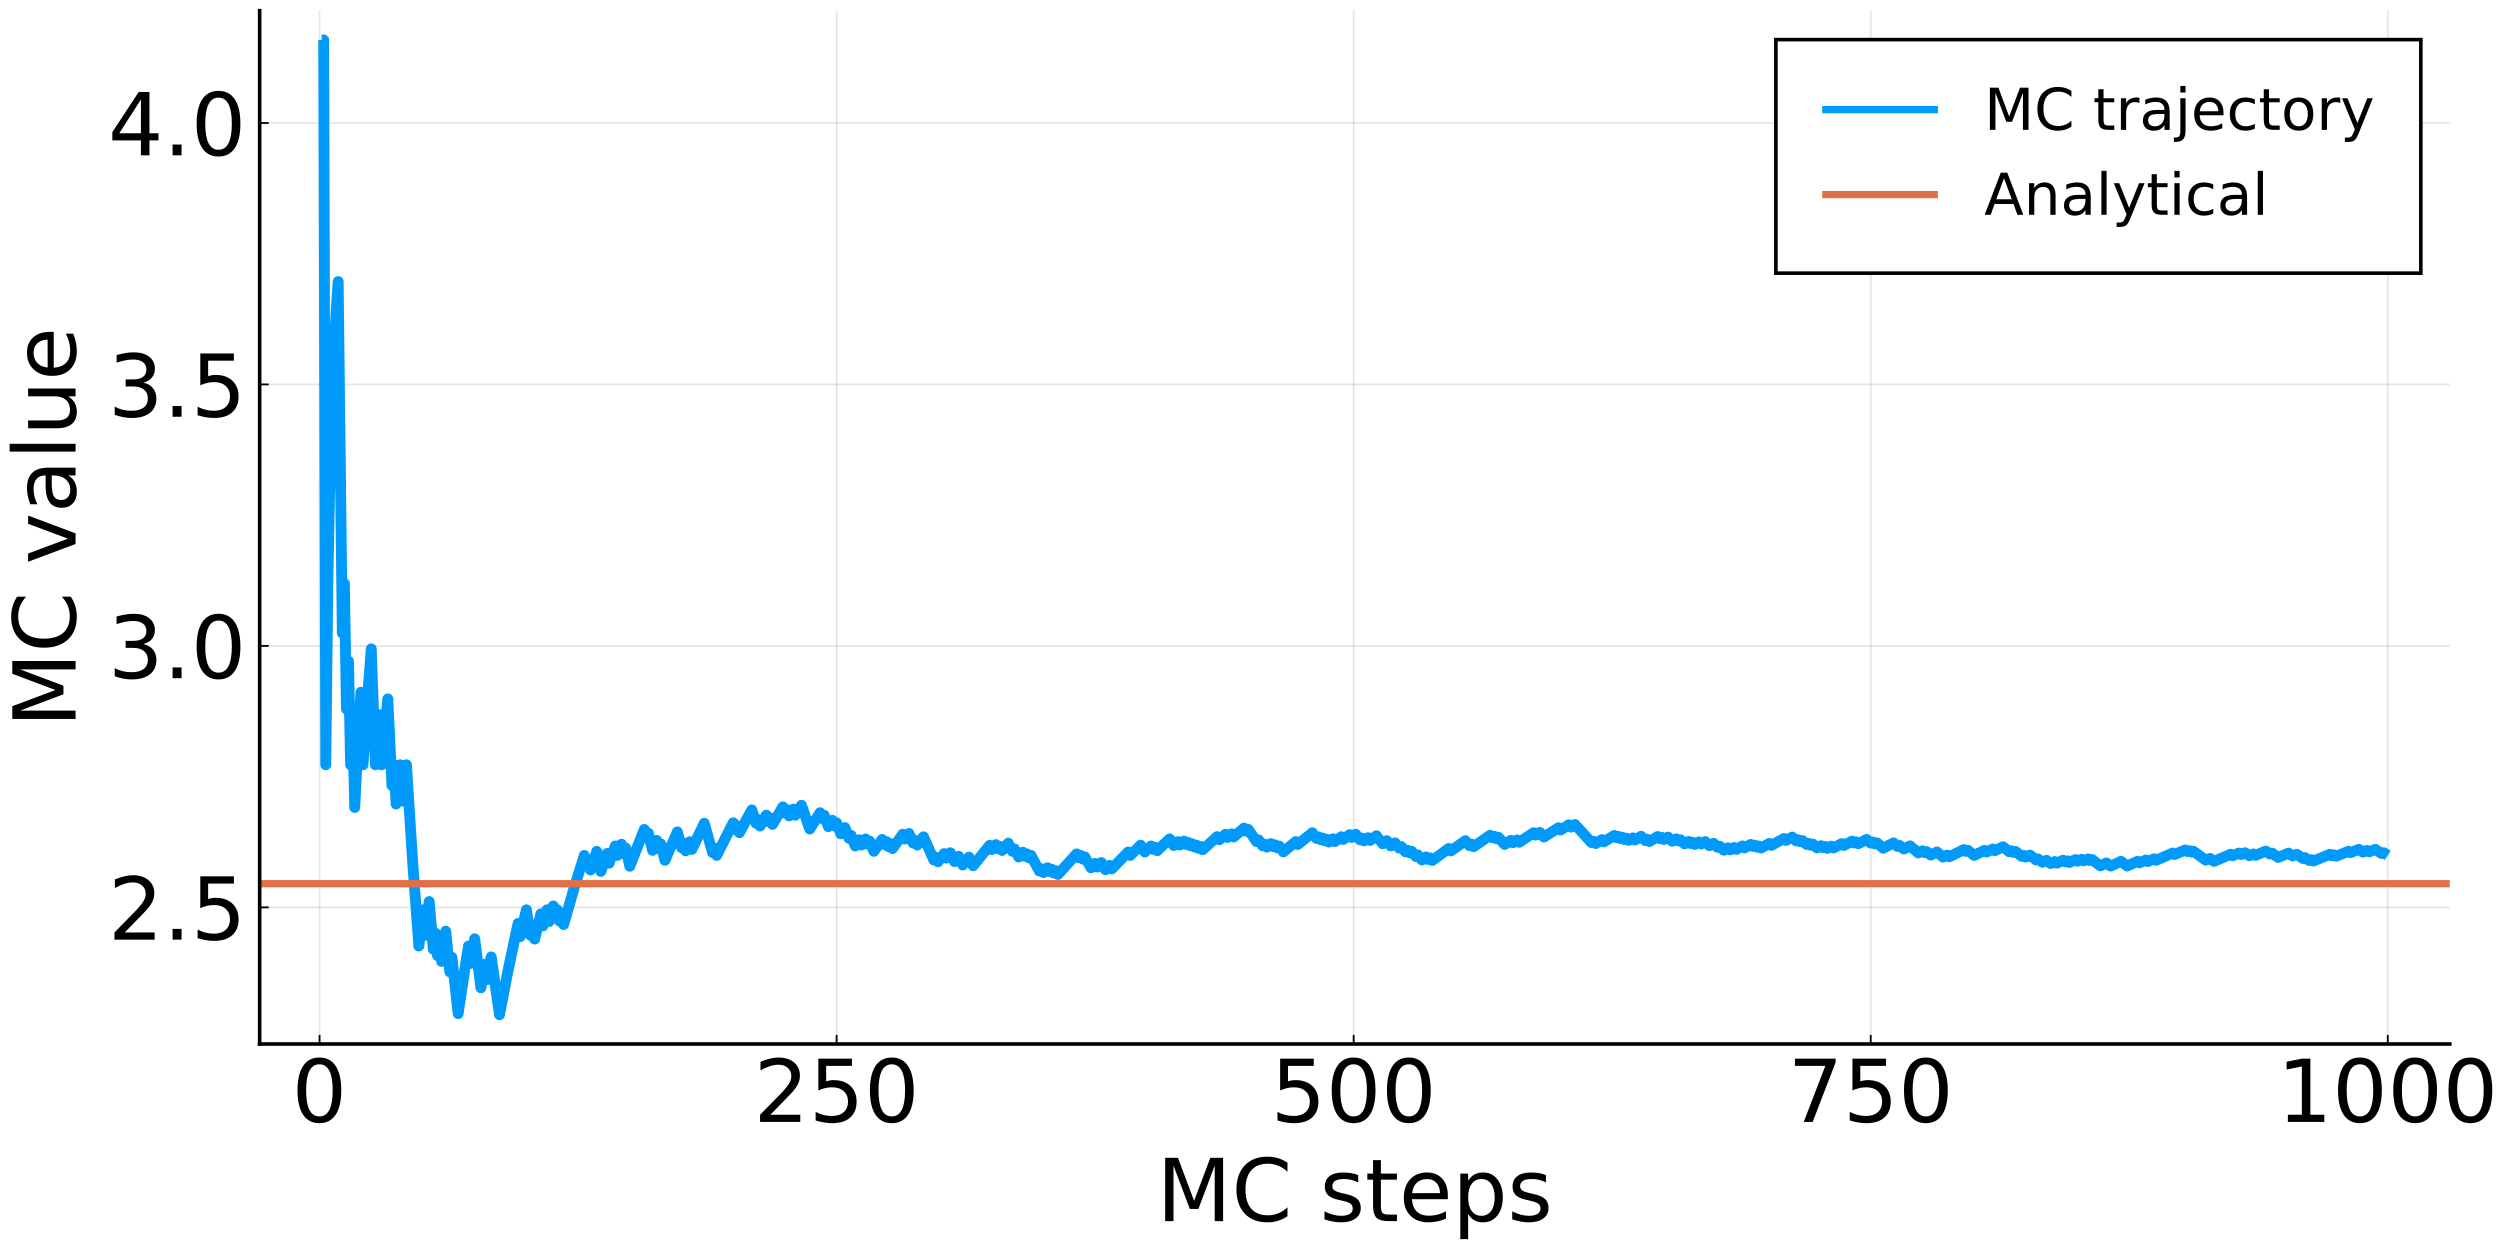
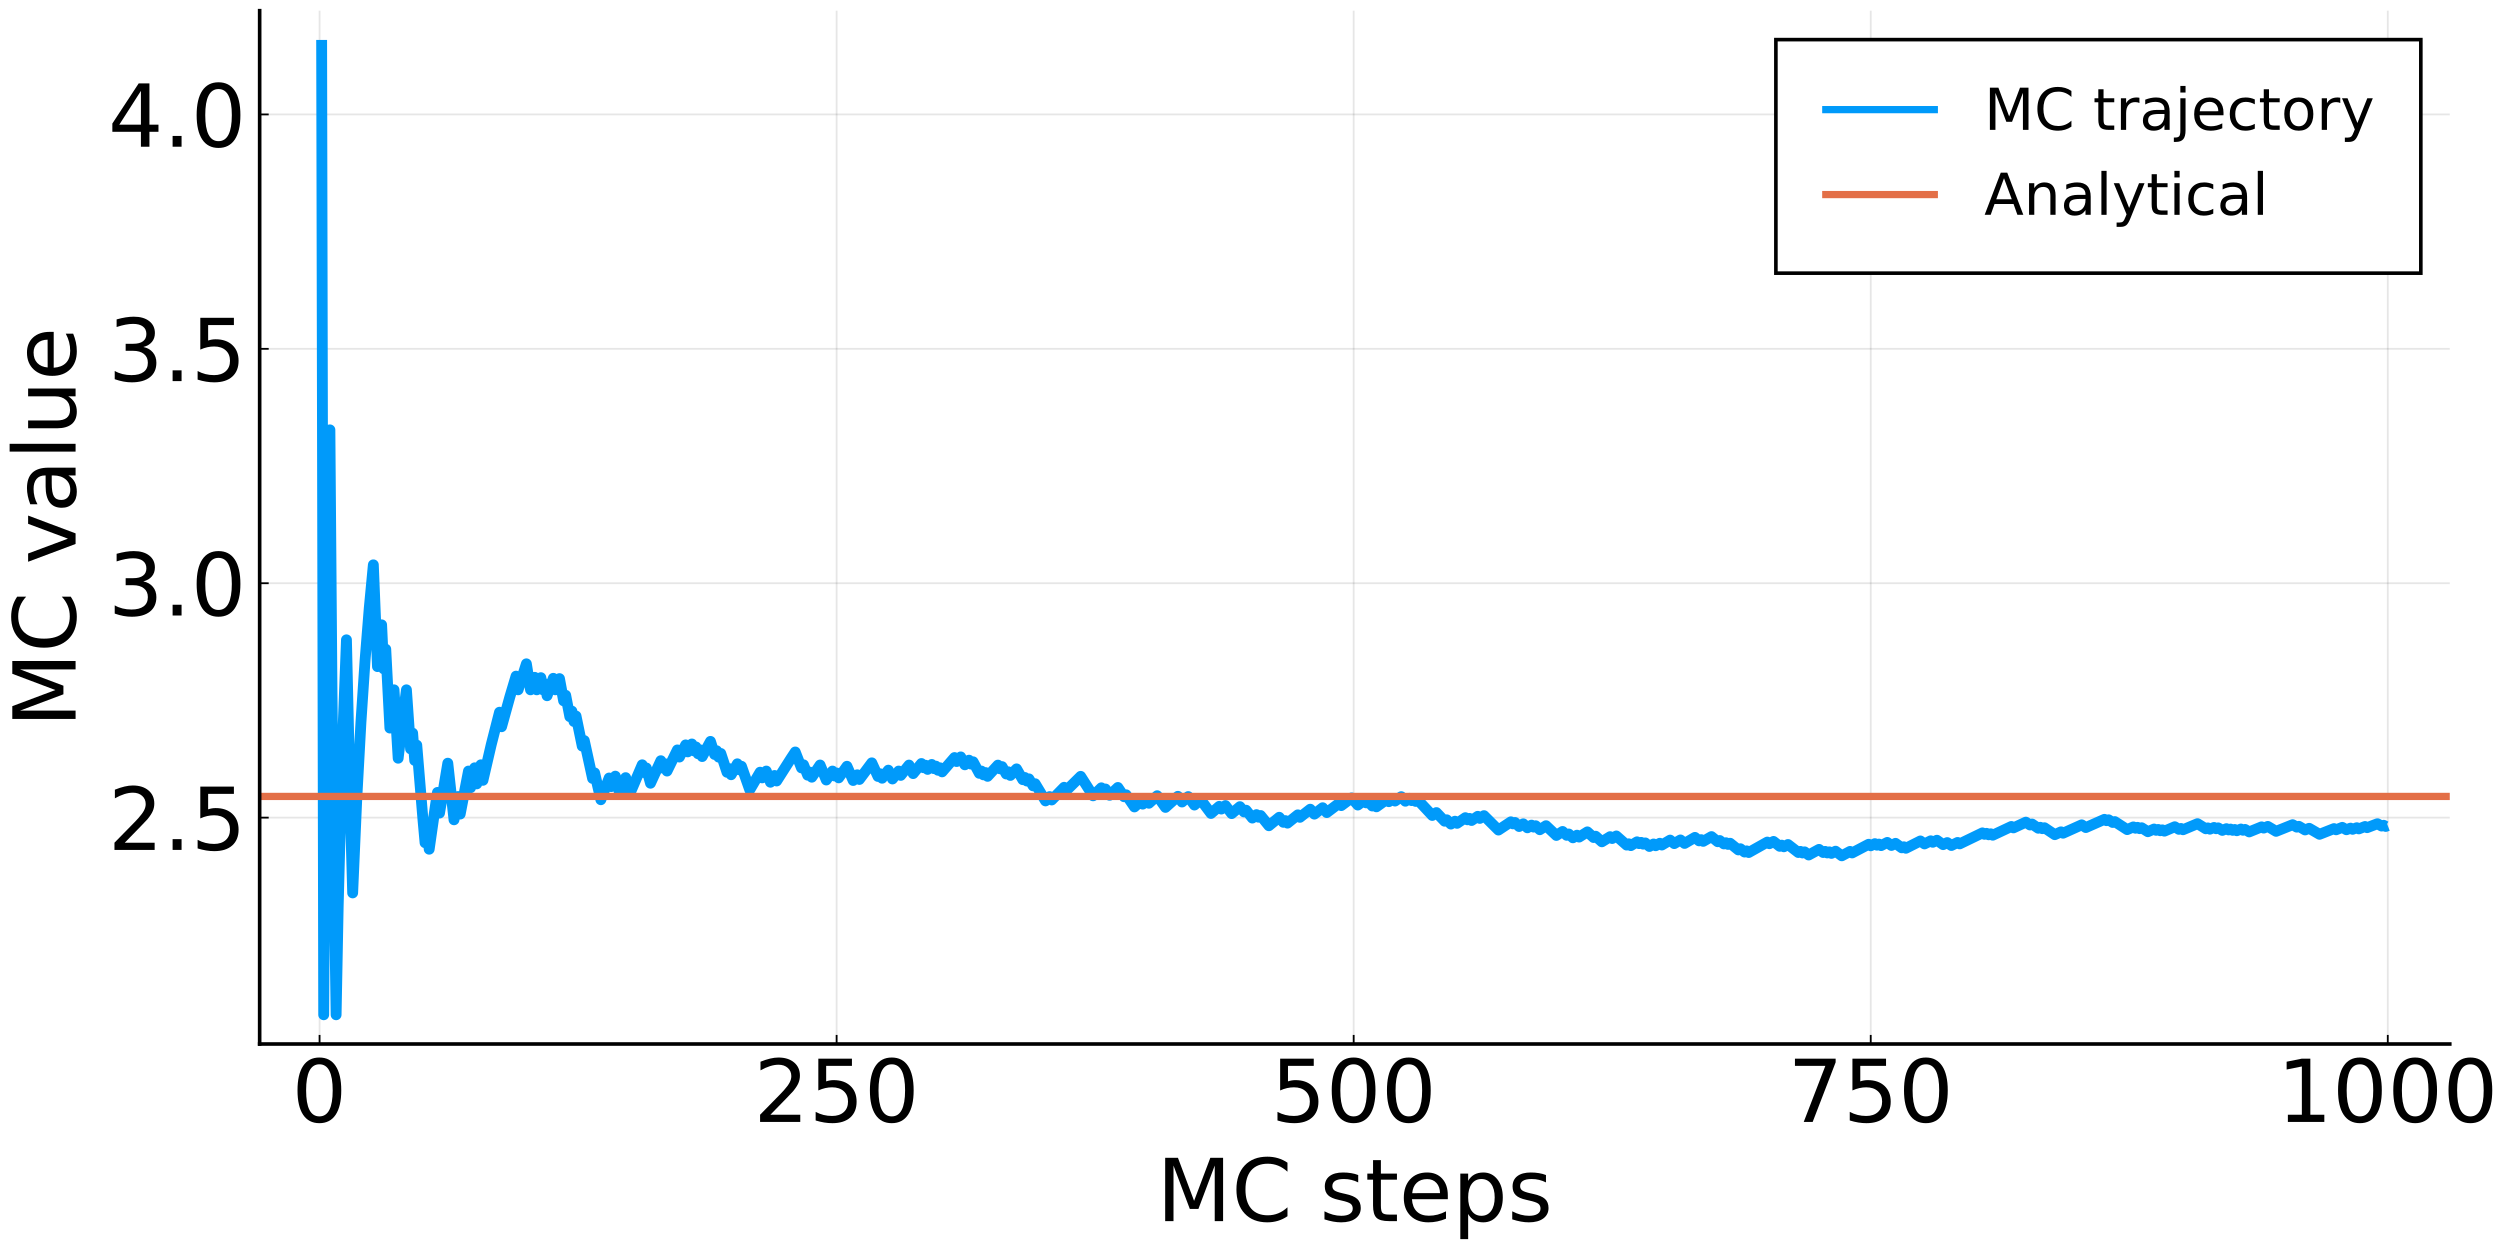
<svg xmlns="http://www.w3.org/2000/svg" xmlns:xlink="http://www.w3.org/1999/xlink" width="691.2pt" height="345.6pt" viewBox="0 0 691.2 345.6" version="1.1">
  <defs>
    <style type="text/css">*{stroke-linejoin: round; stroke-linecap: butt}</style>
  </defs>
  <g id="figure_1">
    <g id="patch_1">
      <path d="M 0 345.6  L 691.2 345.6  L 691.2 0  L 0 0  z " style="fill: #ffffff" />
    </g>
    <g id="axes_1">
      <g id="patch_2">
        <path d="M 71.789 288.647  L 677.311 288.647  L 677.311 2.953  L 71.789 2.953  z " style="fill: #ffffff" />
      </g>
      <g id="matplotlib.axis_1">
        <g id="xtick_1">
          <g id="line2d_1">
-             <path d="M 88.354 288.647  L 88.354 2.953  " clip-path="url(#peb728aea8e)" style="fill: none; stroke: #000000; stroke-opacity: 0.1; stroke-width: 0.5; stroke-linecap: square" />
+             <path d="M 88.354 288.647  L 88.354 2.953  " clip-path="url(#pf2d93beb93)" style="fill: none; stroke: #000000; stroke-opacity: 0.1; stroke-width: 0.5; stroke-linecap: square" />
          </g>
          <g id="line2d_2">
            <defs>
-               <path id="mde2eed08ef" d="M 0 0  L 0 -2.5  " style="stroke: #000000; stroke-width: 0.5" />
-             </defs>
-             <g>
-               <use xlink:href="#mde2eed08ef" x="88.354" y="288.647" style="stroke: #000000; stroke-width: 0.5" />
+               <path id="m62588650d0" d="M 0 0  L 0 -2.5  " style="stroke: #000000; stroke-width: 0.5" />
+             </defs>
+             <g>
+               <use xlink:href="#m62588650d0" x="88.354" y="288.647" style="stroke: #000000; stroke-width: 0.5" />
            </g>
          </g>
          <g id="text_1">
            <g transform="translate(80.67431 310.3835)scale(0.24 -0.24)">
              <defs>
                <path id="DejaVuSans-30" d="M 2034 4250  Q 1547 4250 1301 3770  Q 1056 3291 1056 2328  Q 1056 1369 1301 889  Q 1547 409 2034 409  Q 2525 409 2770 889  Q 3016 1369 3016 2328  Q 3016 3291 2770 3770  Q 2525 4250 2034 4250  z M 2034 4750  Q 2819 4750 3233 4129  Q 3647 3509 3647 2328  Q 3647 1150 3233 529  Q 2819 -91 2034 -91  Q 1250 -91 836 529  Q 422 1150 422 2328  Q 422 3509 836 4129  Q 1250 4750 2034 4750  z " transform="scale(0.015625)" />
              </defs>
              <use xlink:href="#DejaVuSans-30" transform="translate(0 0.78125)" />
            </g>
          </g>
        </g>
        <g id="xtick_2">
          <g id="line2d_3">
-             <path d="M 231.309 288.647  L 231.309 2.953  " clip-path="url(#peb728aea8e)" style="fill: none; stroke: #000000; stroke-opacity: 0.1; stroke-width: 0.5; stroke-linecap: square" />
+             <path d="M 231.309 288.647  L 231.309 2.953  " clip-path="url(#pf2d93beb93)" style="fill: none; stroke: #000000; stroke-opacity: 0.1; stroke-width: 0.5; stroke-linecap: square" />
          </g>
          <g id="line2d_4">
            <g>
-               <use xlink:href="#mde2eed08ef" x="231.309" y="288.647" style="stroke: #000000; stroke-width: 0.5" />
+               <use xlink:href="#m62588650d0" x="231.309" y="288.647" style="stroke: #000000; stroke-width: 0.5" />
            </g>
          </g>
          <g id="text_2">
            <g transform="translate(208.3892 310.3835)scale(0.24 -0.24)">
              <defs>
                <path id="DejaVuSans-32" d="M 1228 531  L 3431 531  L 3431 0  L 469 0  L 469 531  Q 828 903 1448 1529  Q 2069 2156 2228 2338  Q 2531 2678 2651 2914  Q 2772 3150 2772 3378  Q 2772 3750 2511 3984  Q 2250 4219 1831 4219  Q 1534 4219 1204 4116  Q 875 4013 500 3803  L 500 4441  Q 881 4594 1212 4672  Q 1544 4750 1819 4750  Q 2544 4750 2975 4387  Q 3406 4025 3406 3419  Q 3406 3131 3298 2873  Q 3191 2616 2906 2266  Q 2828 2175 2409 1742  Q 1991 1309 1228 531  z " transform="scale(0.015625)" />
                <path id="DejaVuSans-35" d="M 691 4666  L 3169 4666  L 3169 4134  L 1269 4134  L 1269 2991  Q 1406 3038 1543 3061  Q 1681 3084 1819 3084  Q 2600 3084 3056 2656  Q 3513 2228 3513 1497  Q 3513 744 3044 326  Q 2575 -91 1722 -91  Q 1428 -91 1123 -41  Q 819 9 494 109  L 494 744  Q 775 591 1075 516  Q 1375 441 1709 441  Q 2250 441 2565 725  Q 2881 1009 2881 1497  Q 2881 1984 2565 2268  Q 2250 2553 1709 2553  Q 1456 2553 1204 2497  Q 953 2441 691 2322  L 691 4666  z " transform="scale(0.015625)" />
              </defs>
              <use xlink:href="#DejaVuSans-32" transform="translate(0 0.78125)" />
              <use xlink:href="#DejaVuSans-35" transform="translate(63.62305 0.78125)" />
              <use xlink:href="#DejaVuSans-30" transform="translate(127.2461 0.78125)" />
            </g>
          </g>
        </g>
        <g id="xtick_3">
          <g id="line2d_5">
-             <path d="M 374.264 288.647  L 374.264 2.953  " clip-path="url(#peb728aea8e)" style="fill: none; stroke: #000000; stroke-opacity: 0.1; stroke-width: 0.5; stroke-linecap: square" />
+             <path d="M 374.264 288.647  L 374.264 2.953  " clip-path="url(#pf2d93beb93)" style="fill: none; stroke: #000000; stroke-opacity: 0.1; stroke-width: 0.5; stroke-linecap: square" />
          </g>
          <g id="line2d_6">
            <g>
-               <use xlink:href="#mde2eed08ef" x="374.264" y="288.647" style="stroke: #000000; stroke-width: 0.5" />
+               <use xlink:href="#m62588650d0" x="374.264" y="288.647" style="stroke: #000000; stroke-width: 0.5" />
            </g>
          </g>
          <g id="text_3">
            <g transform="translate(351.3442 310.3835)scale(0.24 -0.24)">
              <use xlink:href="#DejaVuSans-35" transform="translate(0 0.78125)" />
              <use xlink:href="#DejaVuSans-30" transform="translate(63.62305 0.78125)" />
              <use xlink:href="#DejaVuSans-30" transform="translate(127.2461 0.78125)" />
            </g>
          </g>
        </g>
        <g id="xtick_4">
          <g id="line2d_7">
-             <path d="M 517.219 288.647  L 517.219 2.953  " clip-path="url(#peb728aea8e)" style="fill: none; stroke: #000000; stroke-opacity: 0.1; stroke-width: 0.5; stroke-linecap: square" />
+             <path d="M 517.219 288.647  L 517.219 2.953  " clip-path="url(#pf2d93beb93)" style="fill: none; stroke: #000000; stroke-opacity: 0.1; stroke-width: 0.5; stroke-linecap: square" />
          </g>
          <g id="line2d_8">
            <g>
-               <use xlink:href="#mde2eed08ef" x="517.219" y="288.647" style="stroke: #000000; stroke-width: 0.5" />
+               <use xlink:href="#m62588650d0" x="517.219" y="288.647" style="stroke: #000000; stroke-width: 0.5" />
            </g>
          </g>
          <g id="text_4">
            <g transform="translate(494.2991 310.3835)scale(0.24 -0.24)">
              <defs>
                <path id="DejaVuSans-37" d="M 525 4666  L 3525 4666  L 3525 4397  L 1831 0  L 1172 0  L 2766 4134  L 525 4134  L 525 4666  z " transform="scale(0.015625)" />
              </defs>
              <use xlink:href="#DejaVuSans-37" transform="translate(0 0.78125)" />
              <use xlink:href="#DejaVuSans-35" transform="translate(63.62305 0.78125)" />
              <use xlink:href="#DejaVuSans-30" transform="translate(127.2461 0.78125)" />
            </g>
          </g>
        </g>
        <g id="xtick_5">
          <g id="line2d_9">
-             <path d="M 660.174 288.647  L 660.174 2.953  " clip-path="url(#peb728aea8e)" style="fill: none; stroke: #000000; stroke-opacity: 0.1; stroke-width: 0.5; stroke-linecap: square" />
+             <path d="M 660.174 288.647  L 660.174 2.953  " clip-path="url(#pf2d93beb93)" style="fill: none; stroke: #000000; stroke-opacity: 0.1; stroke-width: 0.5; stroke-linecap: square" />
          </g>
          <g id="line2d_10">
            <g>
-               <use xlink:href="#mde2eed08ef" x="660.174" y="288.647" style="stroke: #000000; stroke-width: 0.5" />
+               <use xlink:href="#m62588650d0" x="660.174" y="288.647" style="stroke: #000000; stroke-width: 0.5" />
            </g>
          </g>
          <g id="text_5">
            <g transform="translate(629.574 310.3835)scale(0.24 -0.24)">
              <defs>
                <path id="DejaVuSans-31" d="M 794 531  L 1825 531  L 1825 4091  L 703 3866  L 703 4441  L 1819 4666  L 2450 4666  L 2450 531  L 3481 531  L 3481 0  L 794 0  L 794 531  z " transform="scale(0.015625)" />
              </defs>
              <use xlink:href="#DejaVuSans-31" transform="translate(0 0.78125)" />
              <use xlink:href="#DejaVuSans-30" transform="translate(63.62305 0.78125)" />
              <use xlink:href="#DejaVuSans-30" transform="translate(127.2461 0.78125)" />
              <use xlink:href="#DejaVuSans-30" transform="translate(190.8691 0.78125)" />
            </g>
          </g>
        </g>
        <g id="text_6">
          <g transform="translate(319.7945 337.611)scale(0.24 -0.24)">
            <defs>
              <path id="DejaVuSans-4d" d="M 628 4666  L 1569 4666  L 2759 1491  L 3956 4666  L 4897 4666  L 4897 0  L 4281 0  L 4281 4097  L 3078 897  L 2444 897  L 1241 4097  L 1241 0  L 628 0  L 628 4666  z " transform="scale(0.015625)" />
              <path id="DejaVuSans-43" d="M 4122 4306  L 4122 3641  Q 3803 3938 3442 4084  Q 3081 4231 2675 4231  Q 1875 4231 1450 3742  Q 1025 3253 1025 2328  Q 1025 1406 1450 917  Q 1875 428 2675 428  Q 3081 428 3442 575  Q 3803 722 4122 1019  L 4122 359  Q 3791 134 3420 21  Q 3050 -91 2638 -91  Q 1578 -91 968 557  Q 359 1206 359 2328  Q 359 3453 968 4101  Q 1578 4750 2638 4750  Q 3056 4750 3426 4639  Q 3797 4528 4122 4306  z " transform="scale(0.015625)" />
              <path id="DejaVuSans-20" transform="scale(0.015625)" />
              <path id="DejaVuSans-73" d="M 2834 3397  L 2834 2853  Q 2591 2978 2328 3040  Q 2066 3103 1784 3103  Q 1356 3103 1142 2972  Q 928 2841 928 2578  Q 928 2378 1081 2264  Q 1234 2150 1697 2047  L 1894 2003  Q 2506 1872 2764 1633  Q 3022 1394 3022 966  Q 3022 478 2636 193  Q 2250 -91 1575 -91  Q 1294 -91 989 -36  Q 684 19 347 128  L 347 722  Q 666 556 975 473  Q 1284 391 1588 391  Q 1994 391 2212 530  Q 2431 669 2431 922  Q 2431 1156 2273 1281  Q 2116 1406 1581 1522  L 1381 1569  Q 847 1681 609 1914  Q 372 2147 372 2553  Q 372 3047 722 3315  Q 1072 3584 1716 3584  Q 2034 3584 2315 3537  Q 2597 3491 2834 3397  z " transform="scale(0.015625)" />
              <path id="DejaVuSans-74" d="M 1172 4494  L 1172 3500  L 2356 3500  L 2356 3053  L 1172 3053  L 1172 1153  Q 1172 725 1289 603  Q 1406 481 1766 481  L 2356 481  L 2356 0  L 1766 0  Q 1100 0 847 248  Q 594 497 594 1153  L 594 3053  L 172 3053  L 172 3500  L 594 3500  L 594 4494  L 1172 4494  z " transform="scale(0.015625)" />
              <path id="DejaVuSans-65" d="M 3597 1894  L 3597 1613  L 953 1613  Q 991 1019 1311 708  Q 1631 397 2203 397  Q 2534 397 2845 478  Q 3156 559 3463 722  L 3463 178  Q 3153 47 2828 -22  Q 2503 -91 2169 -91  Q 1331 -91 842 396  Q 353 884 353 1716  Q 353 2575 817 3079  Q 1281 3584 2069 3584  Q 2775 3584 3186 3129  Q 3597 2675 3597 1894  z M 3022 2063  Q 3016 2534 2758 2815  Q 2500 3097 2075 3097  Q 1594 3097 1305 2825  Q 1016 2553 972 2059  L 3022 2063  z " transform="scale(0.015625)" />
              <path id="DejaVuSans-70" d="M 1159 525  L 1159 -1331  L 581 -1331  L 581 3500  L 1159 3500  L 1159 2969  Q 1341 3281 1617 3432  Q 1894 3584 2278 3584  Q 2916 3584 3314 3078  Q 3713 2572 3713 1747  Q 3713 922 3314 415  Q 2916 -91 2278 -91  Q 1894 -91 1617 61  Q 1341 213 1159 525  z M 3116 1747  Q 3116 2381 2855 2742  Q 2594 3103 2138 3103  Q 1681 3103 1420 2742  Q 1159 2381 1159 1747  Q 1159 1113 1420 752  Q 1681 391 2138 391  Q 2594 391 2855 752  Q 3116 1113 3116 1747  z " transform="scale(0.015625)" />
            </defs>
            <use xlink:href="#DejaVuSans-4d" />
            <use xlink:href="#DejaVuSans-43" x="86.279" />
            <use xlink:href="#DejaVuSans-20" x="156.104" />
            <use xlink:href="#DejaVuSans-73" x="187.891" />
            <use xlink:href="#DejaVuSans-74" x="239.99" />
            <use xlink:href="#DejaVuSans-65" x="279.199" />
            <use xlink:href="#DejaVuSans-70" x="340.723" />
            <use xlink:href="#DejaVuSans-73" x="404.199" />
          </g>
        </g>
      </g>
      <g id="matplotlib.axis_2">
        <g id="ytick_1">
          <g id="line2d_11">
-             <path d="M 71.789 250.861  L 677.311 250.861  " clip-path="url(#peb728aea8e)" style="fill: none; stroke: #000000; stroke-opacity: 0.1; stroke-width: 0.5; stroke-linecap: square" />
+             <path d="M 71.789 226.052  L 677.311 226.052  " clip-path="url(#pf2d93beb93)" style="fill: none; stroke: #000000; stroke-opacity: 0.1; stroke-width: 0.5; stroke-linecap: square" />
          </g>
          <g id="line2d_12">
            <defs>
-               <path id="md8c1550271" d="M 0 0  L 2.5 0  " style="stroke: #000000; stroke-width: 0.5" />
-             </defs>
-             <g>
-               <use xlink:href="#md8c1550271" x="71.789" y="250.861" style="stroke: #000000; stroke-width: 0.5" />
+               <path id="m33c87c09c5" d="M 0 0  L 2.5 0  " style="stroke: #000000; stroke-width: 0.5" />
+             </defs>
+             <g>
+               <use xlink:href="#m33c87c09c5" x="71.789" y="226.052" style="stroke: #000000; stroke-width: 0.5" />
            </g>
          </g>
          <g id="text_7">
-             <g transform="translate(29.88869 259.979)scale(0.24 -0.24)">
+             <g transform="translate(29.88869 235.1697)scale(0.24 -0.24)">
              <defs>
                <path id="DejaVuSans-2e" d="M 684 794  L 1344 794  L 1344 0  L 684 0  L 684 794  z " transform="scale(0.015625)" />
              </defs>
              <use xlink:href="#DejaVuSans-32" transform="translate(0 0.78125)" />
              <use xlink:href="#DejaVuSans-2e" transform="translate(63.62305 0.78125)" />
              <use xlink:href="#DejaVuSans-35" transform="translate(95.41016 0.78125)" />
            </g>
          </g>
        </g>
        <g id="ytick_2">
          <g id="line2d_13">
-             <path d="M 71.789 178.577  L 677.311 178.577  " clip-path="url(#peb728aea8e)" style="fill: none; stroke: #000000; stroke-opacity: 0.1; stroke-width: 0.5; stroke-linecap: square" />
+             <path d="M 71.789 161.245  L 677.311 161.245  " clip-path="url(#pf2d93beb93)" style="fill: none; stroke: #000000; stroke-opacity: 0.1; stroke-width: 0.5; stroke-linecap: square" />
          </g>
          <g id="line2d_14">
            <g>
-               <use xlink:href="#md8c1550271" x="71.789" y="178.577" style="stroke: #000000; stroke-width: 0.5" />
+               <use xlink:href="#m33c87c09c5" x="71.789" y="161.245" style="stroke: #000000; stroke-width: 0.5" />
            </g>
          </g>
          <g id="text_8">
-             <g transform="translate(29.88869 187.6947)scale(0.24 -0.24)">
+             <g transform="translate(29.88869 170.3631)scale(0.24 -0.24)">
              <defs>
                <path id="DejaVuSans-33" d="M 2597 2516  Q 3050 2419 3304 2112  Q 3559 1806 3559 1356  Q 3559 666 3084 287  Q 2609 -91 1734 -91  Q 1441 -91 1130 -33  Q 819 25 488 141  L 488 750  Q 750 597 1062 519  Q 1375 441 1716 441  Q 2309 441 2620 675  Q 2931 909 2931 1356  Q 2931 1769 2642 2001  Q 2353 2234 1838 2234  L 1294 2234  L 1294 2753  L 1863 2753  Q 2328 2753 2575 2939  Q 2822 3125 2822 3475  Q 2822 3834 2567 4026  Q 2313 4219 1838 4219  Q 1578 4219 1281 4162  Q 984 4106 628 3988  L 628 4550  Q 988 4650 1302 4700  Q 1616 4750 1894 4750  Q 2613 4750 3031 4423  Q 3450 4097 3450 3541  Q 3450 3153 3228 2886  Q 3006 2619 2597 2516  z " transform="scale(0.015625)" />
              </defs>
              <use xlink:href="#DejaVuSans-33" transform="translate(0 0.78125)" />
              <use xlink:href="#DejaVuSans-2e" transform="translate(63.62305 0.78125)" />
              <use xlink:href="#DejaVuSans-30" transform="translate(95.41016 0.78125)" />
            </g>
          </g>
        </g>
        <g id="ytick_3">
          <g id="line2d_15">
-             <path d="M 71.789 106.292  L 677.311 106.292  " clip-path="url(#peb728aea8e)" style="fill: none; stroke: #000000; stroke-opacity: 0.1; stroke-width: 0.5; stroke-linecap: square" />
+             <path d="M 71.789 96.438  L 677.311 96.438  " clip-path="url(#pf2d93beb93)" style="fill: none; stroke: #000000; stroke-opacity: 0.1; stroke-width: 0.5; stroke-linecap: square" />
          </g>
          <g id="line2d_16">
            <g>
-               <use xlink:href="#md8c1550271" x="71.789" y="106.292" style="stroke: #000000; stroke-width: 0.5" />
+               <use xlink:href="#m33c87c09c5" x="71.789" y="96.438" style="stroke: #000000; stroke-width: 0.5" />
            </g>
          </g>
          <g id="text_9">
-             <g transform="translate(29.88869 115.4104)scale(0.24 -0.24)">
+             <g transform="translate(29.88869 105.5565)scale(0.24 -0.24)">
              <use xlink:href="#DejaVuSans-33" transform="translate(0 0.78125)" />
              <use xlink:href="#DejaVuSans-2e" transform="translate(63.62305 0.78125)" />
              <use xlink:href="#DejaVuSans-35" transform="translate(95.41016 0.78125)" />
            </g>
          </g>
        </g>
        <g id="ytick_4">
          <g id="line2d_17">
-             <path d="M 71.789 34.008  L 677.311 34.008  " clip-path="url(#peb728aea8e)" style="fill: none; stroke: #000000; stroke-opacity: 0.1; stroke-width: 0.5; stroke-linecap: square" />
+             <path d="M 71.789 31.632  L 677.311 31.632  " clip-path="url(#pf2d93beb93)" style="fill: none; stroke: #000000; stroke-opacity: 0.1; stroke-width: 0.5; stroke-linecap: square" />
          </g>
          <g id="line2d_18">
            <g>
-               <use xlink:href="#md8c1550271" x="71.789" y="34.008" style="stroke: #000000; stroke-width: 0.5" />
+               <use xlink:href="#m33c87c09c5" x="71.789" y="31.632" style="stroke: #000000; stroke-width: 0.5" />
            </g>
          </g>
          <g id="text_10">
-             <g transform="translate(29.88869 43.12608)scale(0.24 -0.24)">
+             <g transform="translate(29.88869 40.74992)scale(0.24 -0.24)">
              <defs>
                <path id="DejaVuSans-34" d="M 2419 4116  L 825 1625  L 2419 1625  L 2419 4116  z M 2253 4666  L 3047 4666  L 3047 1625  L 3713 1625  L 3713 1100  L 3047 1100  L 3047 0  L 2419 0  L 2419 1100  L 313 1100  L 313 1709  L 2253 4666  z " transform="scale(0.015625)" />
              </defs>
              <use xlink:href="#DejaVuSans-34" transform="translate(0 0.78125)" />
              <use xlink:href="#DejaVuSans-2e" transform="translate(63.62305 0.78125)" />
              <use xlink:href="#DejaVuSans-30" transform="translate(95.41016 0.78125)" />
            </g>
          </g>
        </g>
        <g id="text_11">
          <g transform="translate(20.89744 201.1256)rotate(-90)scale(0.24 -0.24)">
            <defs>
              <path id="DejaVuSans-76" d="M 191 3500  L 800 3500  L 1894 563  L 2988 3500  L 3597 3500  L 2284 0  L 1503 0  L 191 3500  z " transform="scale(0.015625)" />
              <path id="DejaVuSans-61" d="M 2194 1759  Q 1497 1759 1228 1600  Q 959 1441 959 1056  Q 959 750 1161 570  Q 1363 391 1709 391  Q 2188 391 2477 730  Q 2766 1069 2766 1631  L 2766 1759  L 2194 1759  z M 3341 1997  L 3341 0  L 2766 0  L 2766 531  Q 2569 213 2275 61  Q 1981 -91 1556 -91  Q 1019 -91 701 211  Q 384 513 384 1019  Q 384 1609 779 1909  Q 1175 2209 1959 2209  L 2766 2209  L 2766 2266  Q 2766 2663 2505 2880  Q 2244 3097 1772 3097  Q 1472 3097 1187 3025  Q 903 2953 641 2809  L 641 3341  Q 956 3463 1253 3523  Q 1550 3584 1831 3584  Q 2591 3584 2966 3190  Q 3341 2797 3341 1997  z " transform="scale(0.015625)" />
              <path id="DejaVuSans-6c" d="M 603 4863  L 1178 4863  L 1178 0  L 603 0  L 603 4863  z " transform="scale(0.015625)" />
              <path id="DejaVuSans-75" d="M 544 1381  L 544 3500  L 1119 3500  L 1119 1403  Q 1119 906 1312 657  Q 1506 409 1894 409  Q 2359 409 2629 706  Q 2900 1003 2900 1516  L 2900 3500  L 3475 3500  L 3475 0  L 2900 0  L 2900 538  Q 2691 219 2414 64  Q 2138 -91 1772 -91  Q 1169 -91 856 284  Q 544 659 544 1381  z M 1991 3584  L 1991 3584  z " transform="scale(0.015625)" />
            </defs>
            <use xlink:href="#DejaVuSans-4d" />
            <use xlink:href="#DejaVuSans-43" x="86.279" />
            <use xlink:href="#DejaVuSans-20" x="156.104" />
            <use xlink:href="#DejaVuSans-76" x="187.891" />
            <use xlink:href="#DejaVuSans-61" x="247.07" />
            <use xlink:href="#DejaVuSans-6c" x="308.35" />
            <use xlink:href="#DejaVuSans-75" x="336.133" />
            <use xlink:href="#DejaVuSans-65" x="399.512" />
          </g>
        </g>
      </g>
      <g id="line2d_19">
-         <path d="M 88.926 11.038  L 89.498 11.038  L 90.07 211.453  L 90.642 161.349  L 91.213 131.287  L 91.785 111.246  L 92.357 96.93  L 92.929 86.194  L 93.501 77.843  L 94.644 175.014  L 95.216 161.349  L 95.788 196.037  L 96.36 182.822  L 96.932 211.453  L 97.503 198.927  L 98.075 223.242  L 99.219 200.905  L 99.791 191.412  L 100.363 211.453  L 101.506 194.026  L 102.65 179.387  L 103.793 211.453  L 104.937 197.631  L 105.509 211.453  L 107.224 193.234  L 108.368 217.179  L 108.94 211.453  L 109.512 222.286  L 110.655 211.453  L 111.227 221.474  L 112.371 211.453  L 114.086 238.175  L 115.802 261.557  L 116.945 251.536  L 117.517 258.609  L 118.661 249.267  L 119.804 262.468  L 120.376 257.978  L 120.948 264.194  L 121.52 259.829  L 122.092 265.803  L 123.235 257.45  L 124.379 268.714  L 124.951 264.688  L 126.666 280.252  L 128.954 265.085  L 129.525 261.557  L 130.097 266.361  L 131.241 259.553  L 132.956 273.119  L 134.1 266.567  L 134.672 270.835  L 135.815 264.575  L 138.103 280.562  L 140.39 268.714  L 142.677 257.865  L 143.249 255.294  L 143.821 258.974  L 145.536 251.536  L 146.68 258.609  L 147.252 256.206  L 147.824 259.63  L 149.539 252.66  L 150.111 255.99  L 151.254 251.536  L 151.826 254.786  L 152.97 250.472  L 153.542 253.646  L 154.114 251.536  L 154.685 254.646  L 155.257 252.564  L 155.829 255.612  L 158.688 245.67  L 161.547 236.505  L 162.119 239.418  L 162.691 237.661  L 163.263 240.521  L 164.978 235.383  L 166.122 240.926  L 167.837 235.964  L 168.409 238.652  L 170.125 233.877  L 170.696 236.505  L 171.84 233.416  L 172.412 235.994  L 172.984 234.474  L 174.127 239.511  L 177.558 230.724  L 178.13 229.324  L 178.702 231.748  L 179.274 230.36  L 180.417 235.104  L 181.561 232.355  L 182.133 234.672  L 182.705 233.316  L 183.848 237.855  L 187.279 229.989  L 188.423 234.358  L 188.995 233.089  L 189.566 235.231  L 190.71 232.726  L 191.282 234.835  L 194.713 227.616  L 197 235.714  L 197.572 234.537  L 198.144 236.505  L 202.146 228.574  L 202.718 227.486  L 203.29 229.401  L 203.862 228.32  L 204.434 230.211  L 207.865 223.919  L 209.008 227.6  L 209.58 226.579  L 210.152 228.39  L 211.867 225.371  L 212.439 227.154  L 213.011 226.162  L 213.583 227.925  L 216.442 223.084  L 217.014 224.814  L 217.586 223.868  L 218.157 225.579  L 219.301 223.705  L 219.873 225.395  L 221.588 222.635  L 223.876 229.211  L 226.735 224.704  L 227.307 226.299  L 227.878 225.416  L 229.022 228.562  L 230.166 226.807  L 230.737 228.356  L 231.309 227.486  L 232.453 230.54  L 233.597 228.812  L 234.74 231.808  L 235.312 230.949  L 236.456 233.893  L 237.599 232.186  L 238.171 233.636  L 239.315 231.95  L 239.887 233.385  L 240.458 232.549  L 241.602 235.383  L 243.889 232.084  L 244.461 233.477  L 245.033 232.665  L 245.605 234.045  L 246.177 233.237  L 246.748 234.606  L 249.607 230.642  L 250.179 231.99  L 251.323 230.44  L 252.467 233.101  L 253.038 232.33  L 253.61 233.644  L 255.326 231.357  L 258.185 237.77  L 258.757 237.009  L 259.328 238.264  L 261.044 236.007  L 261.616 237.249  L 262.759 235.766  L 263.903 238.219  L 265.047 236.748  L 266.19 239.163  L 267.906 236.984  L 269.049 239.359  L 273.624 233.721  L 274.196 234.886  L 275.339 233.517  L 275.911 234.672  L 276.483 233.992  L 277.055 235.138  L 278.77 233.12  L 279.914 235.383  L 280.486 234.715  L 281.629 236.95  L 282.773 235.621  L 283.345 236.725  L 283.917 236.065  L 284.488 237.162  L 285.06 236.505  L 287.348 240.824  L 287.919 240.166  L 288.491 241.229  L 289.635 239.921  L 290.207 240.976  L 290.778 240.326  L 291.35 241.374  L 291.922 240.727  L 292.494 241.768  L 297.64 236.094  L 298.212 237.119  L 298.784 236.505  L 299.356 237.523  L 299.928 236.911  L 301.643 239.93  L 302.787 238.709  L 303.359 239.703  L 304.502 238.493  L 305.646 240.46  L 306.789 239.259  L 307.361 240.233  L 311.936 235.544  L 312.508 236.505  L 315.367 233.665  L 316.51 235.563  L 318.226 233.888  L 318.798 234.826  L 319.369 234.273  L 319.941 235.206  L 323.372 231.933  L 324.516 233.775  L 325.659 232.702  L 326.231 233.614  L 327.375 232.549  L 327.947 233.456  L 328.519 232.926  L 329.09 233.827  L 329.662 233.299  L 330.234 234.195  L 330.806 233.669  L 331.378 234.56  L 331.95 234.035  L 332.521 234.921  L 336.524 231.31  L 337.096 232.186  L 338.811 230.671  L 339.383 231.54  L 340.527 230.54  L 341.099 231.404  L 343.958 228.939  L 344.53 229.795  L 345.101 229.307  L 347.389 232.689  L 347.96 232.201  L 349.104 233.868  L 349.676 233.38  L 350.248 234.208  L 351.391 233.237  L 351.963 234.059  L 352.535 233.577  L 353.107 234.395  L 353.679 233.913  L 354.822 235.537  L 358.253 232.683  L 358.825 233.486  L 362.828 230.242  L 363.971 231.827  L 364.543 231.37  L 365.115 232.157  L 365.687 231.701  L 366.259 232.484  L 366.831 232.03  L 367.402 232.809  L 368.546 231.904  L 369.118 232.678  L 370.833 231.332  L 371.405 232.102  L 373.121 230.77  L 373.692 231.535  L 374.836 230.654  L 375.98 232.172  L 376.551 231.733  L 377.123 232.487  L 378.267 231.613  L 378.839 232.362  L 380.554 231.063  L 382.27 233.288  L 383.413 232.427  L 384.557 233.893  L 385.701 233.036  L 386.844 234.489  L 387.416 234.062  L 388.56 235.503  L 389.131 235.076  L 389.703 235.792  L 390.275 235.366  L 391.419 236.788  L 391.991 236.363  L 393.134 237.774  L 394.278 236.926  L 394.85 237.627  L 395.421 237.205  L 395.993 237.902  L 400.568 234.578  L 401.14 235.268  L 405.142 232.435  L 406.286 233.801  L 406.858 233.402  L 407.43 234.081  L 412.004 230.928  L 412.576 231.601  L 413.148 231.212  L 413.72 231.882  L 414.292 231.495  L 416.007 233.488  L 417.722 232.33  L 418.294 232.988  L 419.438 232.221  L 420.01 232.877  L 424.012 230.231  L 424.584 230.881  L 425.728 230.136  L 426.872 231.427  L 430.874 228.851  L 431.446 229.49  L 433.733 228.044  L 434.305 228.679  L 435.449 227.962  L 440.023 232.961  L 440.595 232.601  L 441.167 233.216  L 442.883 232.141  L 443.454 232.753  L 446.313 230.982  L 446.885 231.59  L 447.457 231.239  L 448.029 231.845  L 448.601 231.495  L 449.173 232.098  L 449.744 231.748  L 450.316 232.349  L 451.46 231.652  L 452.032 232.251  L 453.747 231.212  L 454.891 232.401  L 455.463 232.056  L 456.034 232.648  L 458.322 231.278  L 458.893 231.866  L 459.465 231.525  L 460.037 232.111  L 461.181 231.433  L 462.324 232.598  L 463.468 231.922  L 464.04 232.501  L 464.612 232.165  L 465.755 233.316  L 466.899 232.645  L 467.471 233.218  L 468.043 232.883  L 468.614 233.453  L 469.758 232.787  L 470.33 233.355  L 471.474 232.691  L 472.617 233.821  L 473.761 233.16  L 474.904 234.281  L 475.476 233.952  L 476.62 235.066  L 477.764 234.408  L 478.335 234.962  L 479.479 234.307  L 480.051 234.859  L 481.766 233.883  L 482.338 234.432  L 484.054 233.464  L 484.625 234.011  L 485.197 233.689  L 485.769 234.234  L 486.341 233.913  L 486.913 234.456  L 489.2 233.181  L 489.772 233.721  L 493.203 231.834  L 493.774 232.371  L 495.49 231.438  L 496.634 232.505  L 497.205 232.195  L 497.777 232.726  L 498.349 232.417  L 499.493 233.474  L 500.065 233.165  L 500.636 233.69  L 501.208 233.382  L 502.352 234.429  L 503.495 233.813  L 504.067 234.334  L 504.639 234.027  L 505.211 234.546  L 506.355 233.935  L 506.926 234.451  L 509.214 233.237  L 509.785 233.752  L 512.073 232.549  L 512.645 233.061  L 513.216 232.762  L 513.788 233.272  L 516.075 232.084  L 517.219 233.098  L 517.791 232.802  L 518.363 233.307  L 518.935 233.012  L 520.65 234.517  L 523.509 233.048  L 524.653 234.042  L 525.225 233.751  L 526.368 234.739  L 528.084 233.866  L 530.371 235.824  L 531.515 235.244  L 532.086 235.73  L 532.658 235.441  L 533.802 236.408  L 535.517 235.544  L 537.233 236.984  L 538.376 236.409  L 538.948 236.886  L 542.951 234.898  L 543.523 235.372  L 544.095 235.09  L 545.81 236.505  L 548.669 235.104  L 549.241 235.572  L 550.956 234.74  L 551.528 235.206  L 553.816 234.104  L 555.531 235.493  L 556.103 235.219  L 556.675 235.679  L 557.246 235.405  L 558.962 236.779  L 559.534 236.505  L 560.106 236.96  L 561.249 236.414  L 562.965 237.773  L 563.536 237.5  L 564.68 238.4  L 565.824 237.855  L 566.967 238.75  L 568.111 238.207  L 568.683 238.652  L 570.398 237.842  L 570.97 238.286  L 571.542 238.017  L 572.114 238.459  L 573.829 237.656  L 574.401 238.096  L 575.545 237.563  L 576.117 238.003  L 577.26 237.472  L 577.832 237.91  L 578.404 237.645  L 580.691 239.385  L 582.407 238.593  L 583.55 239.456  L 586.409 238.144  L 588.125 239.429  L 590.984 238.129  L 591.556 238.555  L 593.271 237.782  L 593.843 238.205  L 595.558 237.437  L 596.13 237.859  L 600.705 235.834  L 601.277 236.254  L 604.136 235.005  L 604.708 235.423  L 605.279 235.175  L 605.851 235.591  L 606.423 235.344  L 609.854 237.823  L 610.998 237.327  L 612.141 238.146  L 616.716 236.18  L 617.288 236.586  L 619.003 235.857  L 619.575 236.262  L 620.718 235.778  L 621.862 236.585  L 623.006 236.103  L 623.578 236.505  L 626.437 235.307  L 627.58 236.106  L 628.152 235.868  L 629.868 237.06  L 632.727 235.873  L 633.87 236.662  L 635.014 236.19  L 636.729 237.367  L 637.301 237.131  L 638.445 237.911  L 639.017 237.676  L 639.589 238.064  L 644.163 236.196  L 644.735 236.582  L 645.307 236.351  L 645.879 236.736  L 649.309 235.356  L 649.881 235.74  L 652.169 234.828  L 653.312 235.592  L 654.456 235.138  L 655.028 235.519  L 656.743 234.841  L 658.459 235.977  L 659.03 235.752  L 660.174 236.505  L 660.174 236.505  " clip-path="url(#peb728aea8e)" style="fill: none; stroke: #009afa; stroke-width: 3" />
+         <path d="M 88.926 11.038  L 89.498 280.562  L 90.07 190.721  L 90.642 145.8  L 91.213 118.848  L 91.785 190.721  L 92.357 242.058  L 92.929 280.562  L 93.501 250.615  L 94.644 207.055  L 95.788 176.899  L 96.932 226.657  L 97.503 246.871  L 98.647 220.668  L 99.791 199.705  L 100.934 182.553  L 102.078 168.26  L 103.222 156.166  L 104.365 184.303  L 105.509 172.752  L 106.081 184.924  L 106.653 179.49  L 107.796 201.29  L 108.94 190.721  L 110.083 209.634  L 111.799 195.103  L 112.371 190.721  L 113.514 207.055  L 114.086 202.699  L 114.658 210.251  L 115.23 206.013  L 116.945 226.657  L 117.517 232.999  L 118.089 228.73  L 118.661 234.793  L 120.376 222.807  L 120.948 219.091  L 121.52 224.798  L 123.807 211.007  L 125.523 226.657  L 126.666 220.221  L 127.238 225.072  L 129.525 213.181  L 130.097 217.796  L 131.241 212.282  L 131.813 216.727  L 132.956 211.453  L 133.528 215.74  L 135.815 205.874  L 138.103 196.916  L 138.674 200.93  L 140.962 192.674  L 142.677 186.938  L 143.249 190.721  L 145.536 183.533  L 146.68 190.721  L 147.824 187.265  L 148.395 190.721  L 149.539 187.362  L 150.111 190.721  L 150.683 189.072  L 151.254 192.354  L 152.97 187.54  L 153.542 190.721  L 154.685 187.623  L 155.829 193.766  L 156.401 192.23  L 157.544 198.145  L 158.116 196.612  L 158.688 199.485  L 159.26 197.966  L 160.975 206.284  L 161.547 204.758  L 163.835 215.223  L 164.406 213.687  L 166.122 221.108  L 168.409 215.106  L 168.981 217.482  L 170.125 214.594  L 171.268 219.222  L 172.984 215.002  L 174.127 219.47  L 177.558 211.453  L 178.13 213.61  L 178.702 212.328  L 179.845 216.55  L 182.705 210.322  L 183.276 212.369  L 183.848 211.163  L 184.42 213.181  L 187.279 207.339  L 187.851 209.308  L 189.566 205.948  L 190.138 207.881  L 191.282 205.694  L 191.854 207.597  L 192.425 206.517  L 192.997 208.394  L 193.569 207.322  L 194.141 209.174  L 196.428 204.981  L 197.572 208.595  L 198.144 207.566  L 198.716 209.34  L 199.287 208.318  L 201.003 213.523  L 201.575 212.5  L 202.146 214.197  L 203.862 211.179  L 204.434 212.849  L 205.006 211.86  L 207.293 218.364  L 210.152 213.497  L 210.724 215.07  L 211.867 213.181  L 213.011 216.272  L 214.155 214.406  L 214.726 215.925  L 218.729 209.634  L 219.873 207.907  L 221.588 212.313  L 222.16 211.453  L 223.304 214.323  L 223.876 213.465  L 224.447 214.879  L 226.735 211.51  L 228.45 215.656  L 230.166 213.181  L 230.737 214.534  L 231.309 213.72  L 231.881 215.06  L 234.168 211.86  L 235.884 215.792  L 237.027 214.217  L 237.599 215.504  L 241.03 210.91  L 242.746 214.678  L 243.317 213.927  L 243.889 215.163  L 245.605 212.936  L 246.748 215.37  L 248.464 213.181  L 249.036 214.38  L 251.323 211.526  L 252.467 213.885  L 254.754 211.097  L 255.326 212.258  L 255.897 211.571  L 256.469 212.722  L 257.613 211.36  L 258.185 212.5  L 258.757 211.824  L 259.328 212.955  L 259.9 212.282  L 260.472 213.405  L 263.903 209.45  L 264.475 210.556  L 265.618 209.268  L 266.762 211.453  L 267.906 210.177  L 268.478 211.256  L 269.049 210.622  L 270.765 213.814  L 271.337 213.181  L 271.908 214.23  L 272.48 213.599  L 273.052 214.641  L 275.911 211.537  L 276.483 212.566  L 277.055 211.956  L 278.198 213.993  L 278.77 213.383  L 279.342 214.391  L 281.058 212.581  L 282.773 215.559  L 283.345 214.959  L 283.917 215.939  L 284.488 215.342  L 285.632 217.282  L 286.204 216.686  L 289.063 221.435  L 290.207 220.243  L 290.778 221.175  L 294.209 217.673  L 294.781 218.594  L 298.784 214.646  L 302.215 220.027  L 304.502 217.815  L 305.074 218.692  L 305.646 218.146  L 306.789 219.884  L 309.077 217.719  L 310.792 220.283  L 311.364 219.746  L 313.651 223.1  L 315.367 221.497  L 315.939 222.323  L 317.082 221.266  L 317.654 222.086  L 319.941 220.002  L 322.229 223.23  L 325.659 220.162  L 326.803 221.745  L 328.519 220.24  L 330.234 222.579  L 331.95 221.089  L 334.809 224.906  L 337.096 222.939  L 337.668 223.69  L 338.811 222.719  L 340.527 224.946  L 342.814 223.023  L 343.958 224.486  L 344.53 224.01  L 346.245 226.179  L 347.389 225.229  L 347.96 225.945  L 348.532 225.472  L 350.82 228.301  L 353.679 225.96  L 354.822 227.351  L 355.394 226.888  L 355.966 227.578  L 358.825 225.289  L 359.397 225.975  L 362.256 223.731  L 363.4 225.088  L 365.687 223.323  L 366.831 224.665  L 370.261 222.065  L 370.833 222.729  L 373.692 220.608  L 375.408 222.577  L 377.123 221.32  L 377.695 221.97  L 378.267 221.554  L 379.411 222.844  L 379.982 222.429  L 380.554 223.07  L 383.413 221.016  L 383.985 221.652  L 385.129 220.841  L 385.701 221.474  L 387.416 220.267  L 388.56 221.523  L 389.703 220.724  L 390.275 221.348  L 390.847 220.951  L 391.419 221.572  L 391.991 221.175  L 395.993 225.455  L 397.137 224.66  L 399.424 227.053  L 399.996 226.657  L 401.14 227.839  L 402.283 227.05  L 402.855 227.637  L 405.142 226.073  L 405.714 226.657  L 406.286 226.269  L 406.858 226.85  L 408.573 225.694  L 409.145 226.273  L 410.289 225.508  L 414.292 229.494  L 417.722 227.218  L 418.294 227.778  L 418.866 227.403  L 420.01 228.516  L 421.153 227.768  L 422.297 228.872  L 423.441 228.129  L 424.012 228.677  L 424.584 228.307  L 425.728 229.398  L 427.443 228.293  L 430.303 230.984  L 432.018 229.886  L 433.162 230.948  L 433.733 230.584  L 434.877 231.638  L 436.021 230.913  L 436.593 231.437  L 438.88 229.998  L 440.595 231.557  L 441.167 231.2  L 442.883 232.743  L 445.17 231.322  L 445.742 231.832  L 446.885 231.127  L 449.744 233.651  L 450.316 233.299  L 450.888 233.799  L 452.603 232.75  L 453.175 233.247  L 453.747 232.899  L 454.319 233.395  L 454.891 233.048  L 456.034 234.034  L 457.178 233.343  L 457.75 233.833  L 458.893 233.145  L 459.465 233.634  L 461.753 232.27  L 462.896 233.241  L 464.612 232.228  L 465.755 233.191  L 468.614 231.521  L 469.758 232.476  L 470.33 232.144  L 470.902 232.619  L 473.189 231.303  L 474.904 232.717  L 475.476 232.39  L 476.62 233.326  L 477.192 232.999  L 477.764 233.464  L 478.335 233.138  L 480.623 234.986  L 481.194 234.66  L 482.338 235.576  L 482.91 235.25  L 483.482 235.706  L 488.628 232.817  L 489.2 233.27  L 490.344 232.638  L 492.059 233.987  L 492.631 233.671  L 493.203 234.118  L 494.346 233.49  L 497.205 235.704  L 497.777 235.39  L 498.349 235.829  L 498.921 235.516  L 500.065 236.39  L 502.924 234.836  L 504.067 235.703  L 504.639 235.394  L 505.211 235.826  L 505.783 235.518  L 506.355 235.948  L 507.498 235.335  L 509.214 236.618  L 511.501 235.398  L 512.073 235.823  L 516.647 233.422  L 517.219 233.844  L 518.363 233.252  L 518.935 233.672  L 519.506 233.377  L 520.078 233.797  L 521.794 232.915  L 522.937 233.75  L 524.081 233.165  L 525.796 234.408  L 526.368 234.116  L 526.94 234.528  L 530.943 232.507  L 532.086 233.326  L 533.802 232.469  L 534.374 232.877  L 535.517 232.309  L 537.233 233.524  L 538.376 232.958  L 539.52 233.762  L 541.236 232.919  L 541.807 233.319  L 548.097 230.277  L 548.669 230.675  L 549.241 230.402  L 549.813 230.798  L 550.385 230.526  L 550.956 230.921  L 556.103 228.502  L 556.675 228.895  L 560.106 227.31  L 561.249 228.091  L 561.821 227.829  L 563.536 228.992  L 564.108 228.73  L 564.68 229.116  L 565.252 228.854  L 568.111 230.769  L 569.827 229.986  L 570.398 230.366  L 575.545 228.049  L 576.688 228.803  L 581.835 226.532  L 582.407 226.906  L 582.978 226.657  L 584.122 227.403  L 584.694 227.154  L 588.125 229.371  L 589.84 228.624  L 590.412 228.99  L 590.984 228.742  L 591.556 229.107  L 592.127 228.86  L 593.843 229.95  L 595.558 229.209  L 596.13 229.571  L 596.702 229.325  L 597.274 229.685  L 597.846 229.44  L 598.417 229.799  L 601.277 228.58  L 602.42 229.295  L 602.992 229.053  L 603.564 229.409  L 607.567 227.726  L 609.854 229.139  L 610.426 228.9  L 610.998 229.252  L 612.141 228.775  L 612.713 229.126  L 613.285 228.888  L 614.428 229.587  L 615.572 229.112  L 616.144 229.46  L 616.716 229.224  L 617.288 229.571  L 617.859 229.335  L 618.431 229.681  L 619.575 229.21  L 620.147 229.555  L 620.718 229.32  L 621.862 230.008  L 625.293 228.609  L 625.865 228.951  L 627.008 228.488  L 629.296 229.848  L 633.87 228.013  L 635.014 228.687  L 635.586 228.459  L 637.301 229.464  L 638.445 229.01  L 641.304 230.671  L 645.307 229.092  L 645.879 229.421  L 647.594 228.751  L 648.738 229.407  L 649.881 228.962  L 650.453 229.289  L 651.597 228.846  L 652.169 229.172  L 653.884 228.51  L 654.456 228.835  L 657.315 227.74  L 658.459 228.387  L 659.03 228.169  L 659.602 228.492  L 660.174 228.274  L 660.174 228.274  " clip-path="url(#pf2d93beb93)" style="fill: none; stroke: #009afa; stroke-width: 3" />
      </g>
      <g id="line2d_20">
-         <path d="M -1 244.33  L 692.2 244.33  " clip-path="url(#peb728aea8e)" style="fill: none; stroke: #e36f47; stroke-width: 2" />
+         <path d="M -1 220.196  L 692.2 220.196  " clip-path="url(#pf2d93beb93)" style="fill: none; stroke: #e36f47; stroke-width: 2" />
      </g>
      <g id="patch_3">
        <path d="M 71.789 288.647  L 71.789 2.953  " style="fill: none; stroke: #000000; stroke-linejoin: miter; stroke-linecap: square" />
      </g>
      <g id="patch_4">
        <path d="M 71.789 288.647  L 677.311 288.647  " style="fill: none; stroke: #000000; stroke-linejoin: miter; stroke-linecap: square" />
      </g>
      <g id="legend_1">
        <g id="patch_5">
          <path d="M 490.996 75.523  L 669.311 75.523  L 669.311 10.953  L 490.996 10.953  z " style="fill: #ffffff; stroke: #000000; stroke-linejoin: miter" />
        </g>
        <g id="line2d_21">
          <path d="M 503.796 30.31  L 519.796 30.31  L 535.796 30.31  " style="fill: none; stroke: #009afa; stroke-width: 2; stroke-linejoin: miter" />
        </g>
        <g id="text_12">
          <g transform="translate(548.5965 35.91026)scale(0.16 -0.16)">
            <defs>
              <path id="DejaVuSans-72" d="M 2631 2963  Q 2534 3019 2420 3045  Q 2306 3072 2169 3072  Q 1681 3072 1420 2755  Q 1159 2438 1159 1844  L 1159 0  L 581 0  L 581 3500  L 1159 3500  L 1159 2956  Q 1341 3275 1631 3429  Q 1922 3584 2338 3584  Q 2397 3584 2469 3576  Q 2541 3569 2628 3553  L 2631 2963  z " transform="scale(0.015625)" />
              <path id="DejaVuSans-6a" d="M 603 3500  L 1178 3500  L 1178 -63  Q 1178 -731 923 -1031  Q 669 -1331 103 -1331  L -116 -1331  L -116 -844  L 38 -844  Q 366 -844 484 -692  Q 603 -541 603 -63  L 603 3500  z M 603 4863  L 1178 4863  L 1178 4134  L 603 4134  L 603 4863  z " transform="scale(0.015625)" />
              <path id="DejaVuSans-63" d="M 3122 3366  L 3122 2828  Q 2878 2963 2633 3030  Q 2388 3097 2138 3097  Q 1578 3097 1268 2742  Q 959 2388 959 1747  Q 959 1106 1268 751  Q 1578 397 2138 397  Q 2388 397 2633 464  Q 2878 531 3122 666  L 3122 134  Q 2881 22 2623 -34  Q 2366 -91 2075 -91  Q 1284 -91 818 406  Q 353 903 353 1747  Q 353 2603 823 3093  Q 1294 3584 2113 3584  Q 2378 3584 2631 3529  Q 2884 3475 3122 3366  z " transform="scale(0.015625)" />
              <path id="DejaVuSans-6f" d="M 1959 3097  Q 1497 3097 1228 2736  Q 959 2375 959 1747  Q 959 1119 1226 758  Q 1494 397 1959 397  Q 2419 397 2687 759  Q 2956 1122 2956 1747  Q 2956 2369 2687 2733  Q 2419 3097 1959 3097  z M 1959 3584  Q 2709 3584 3137 3096  Q 3566 2609 3566 1747  Q 3566 888 3137 398  Q 2709 -91 1959 -91  Q 1206 -91 779 398  Q 353 888 353 1747  Q 353 2609 779 3096  Q 1206 3584 1959 3584  z " transform="scale(0.015625)" />
              <path id="DejaVuSans-79" d="M 2059 -325  Q 1816 -950 1584 -1140  Q 1353 -1331 966 -1331  L 506 -1331  L 506 -850  L 844 -850  Q 1081 -850 1212 -737  Q 1344 -625 1503 -206  L 1606 56  L 191 3500  L 800 3500  L 1894 763  L 2988 3500  L 3597 3500  L 2059 -325  z " transform="scale(0.015625)" />
            </defs>
            <use xlink:href="#DejaVuSans-4d" />
            <use xlink:href="#DejaVuSans-43" x="86.279" />
            <use xlink:href="#DejaVuSans-20" x="156.104" />
            <use xlink:href="#DejaVuSans-74" x="187.891" />
            <use xlink:href="#DejaVuSans-72" x="227.1" />
            <use xlink:href="#DejaVuSans-61" x="268.213" />
            <use xlink:href="#DejaVuSans-6a" x="329.492" />
            <use xlink:href="#DejaVuSans-65" x="357.275" />
            <use xlink:href="#DejaVuSans-63" x="418.799" />
            <use xlink:href="#DejaVuSans-74" x="473.779" />
            <use xlink:href="#DejaVuSans-6f" x="512.988" />
            <use xlink:href="#DejaVuSans-72" x="574.17" />
            <use xlink:href="#DejaVuSans-79" x="615.283" />
          </g>
        </g>
        <g id="line2d_22">
          <path d="M 503.796 53.795  L 519.796 53.795  L 535.796 53.795  " style="fill: none; stroke: #e36f47; stroke-width: 2; stroke-linejoin: miter" />
        </g>
        <g id="text_13">
          <g transform="translate(548.5965 59.39526)scale(0.16 -0.16)">
            <defs>
              <path id="DejaVuSans-41" d="M 2188 4044  L 1331 1722  L 3047 1722  L 2188 4044  z M 1831 4666  L 2547 4666  L 4325 0  L 3669 0  L 3244 1197  L 1141 1197  L 716 0  L 50 0  L 1831 4666  z " transform="scale(0.015625)" />
              <path id="DejaVuSans-6e" d="M 3513 2113  L 3513 0  L 2938 0  L 2938 2094  Q 2938 2591 2744 2837  Q 2550 3084 2163 3084  Q 1697 3084 1428 2787  Q 1159 2491 1159 1978  L 1159 0  L 581 0  L 581 3500  L 1159 3500  L 1159 2956  Q 1366 3272 1645 3428  Q 1925 3584 2291 3584  Q 2894 3584 3203 3211  Q 3513 2838 3513 2113  z " transform="scale(0.015625)" />
              <path id="DejaVuSans-69" d="M 603 3500  L 1178 3500  L 1178 0  L 603 0  L 603 3500  z M 603 4863  L 1178 4863  L 1178 4134  L 603 4134  L 603 4863  z " transform="scale(0.015625)" />
            </defs>
            <use xlink:href="#DejaVuSans-41" />
            <use xlink:href="#DejaVuSans-6e" x="68.408" />
            <use xlink:href="#DejaVuSans-61" x="131.787" />
            <use xlink:href="#DejaVuSans-6c" x="193.066" />
            <use xlink:href="#DejaVuSans-79" x="220.85" />
            <use xlink:href="#DejaVuSans-74" x="280.029" />
            <use xlink:href="#DejaVuSans-69" x="319.238" />
            <use xlink:href="#DejaVuSans-63" x="347.021" />
            <use xlink:href="#DejaVuSans-61" x="402.002" />
            <use xlink:href="#DejaVuSans-6c" x="463.281" />
          </g>
        </g>
      </g>
    </g>
  </g>
  <defs>
-     <clipPath id="peb728aea8e">
+     <clipPath id="pf2d93beb93">
      <rect x="71.789" y="2.953" width="605.523" height="285.694" />
    </clipPath>
  </defs>
</svg>
